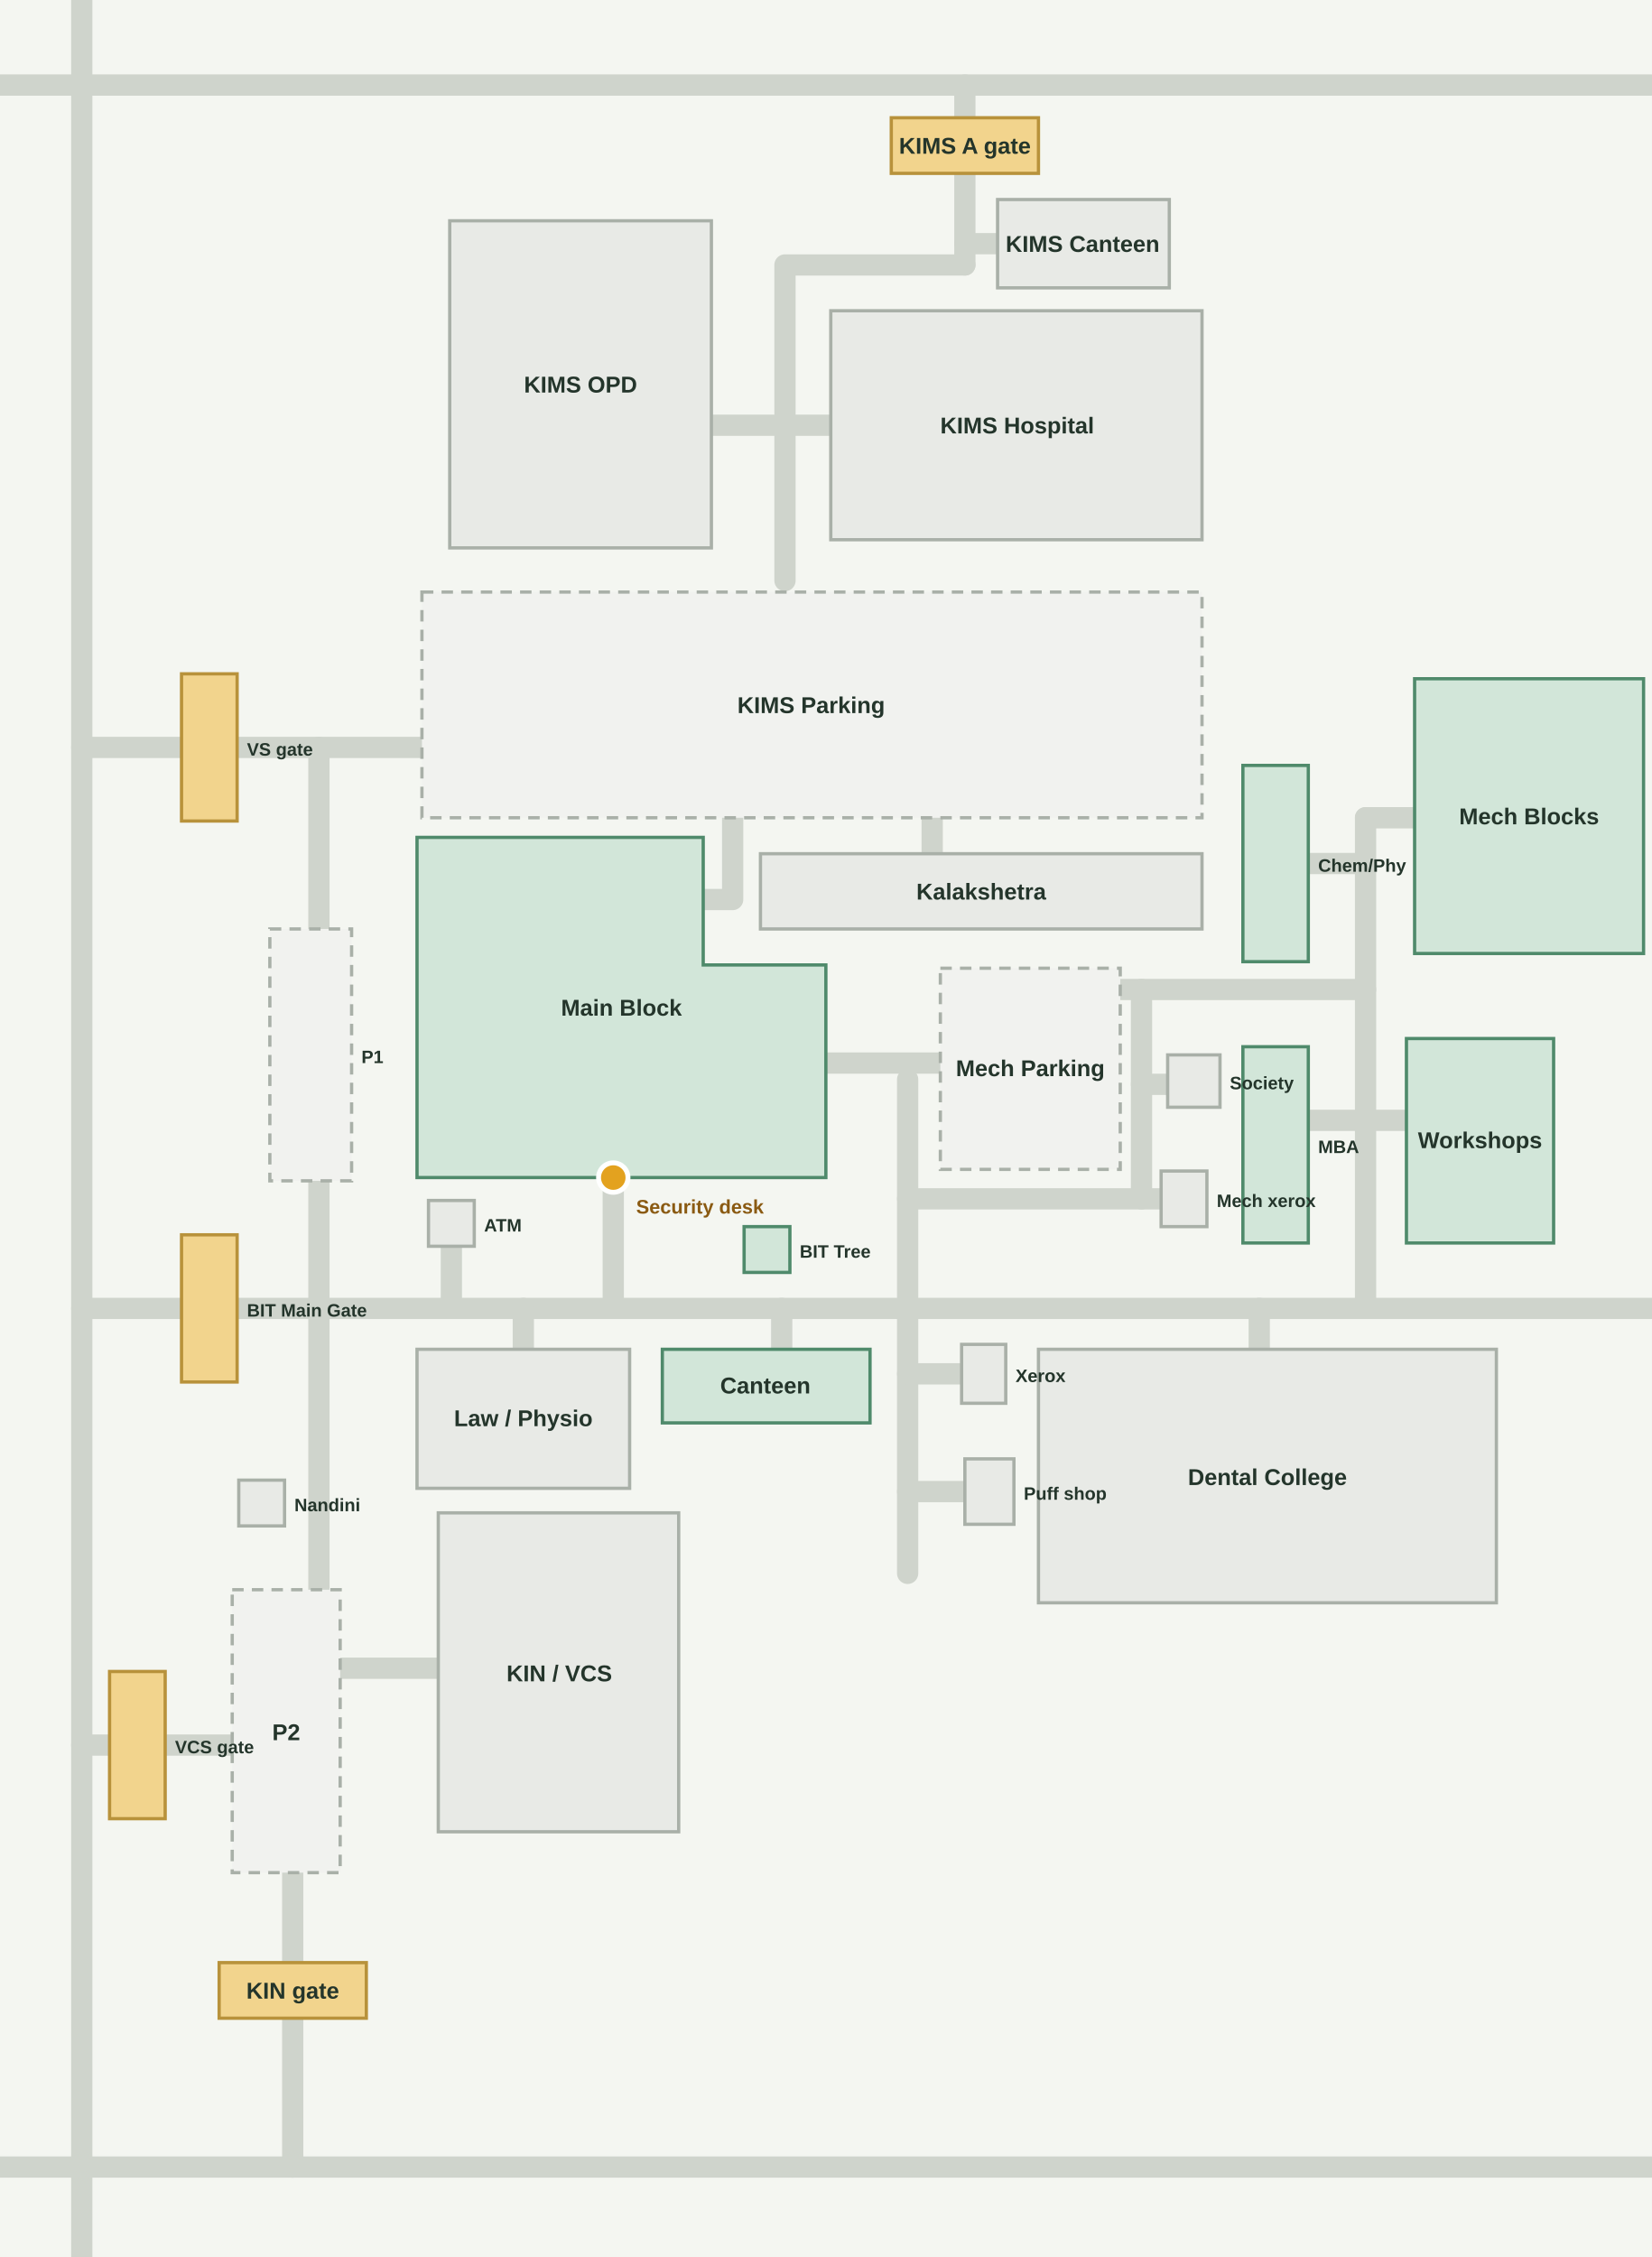
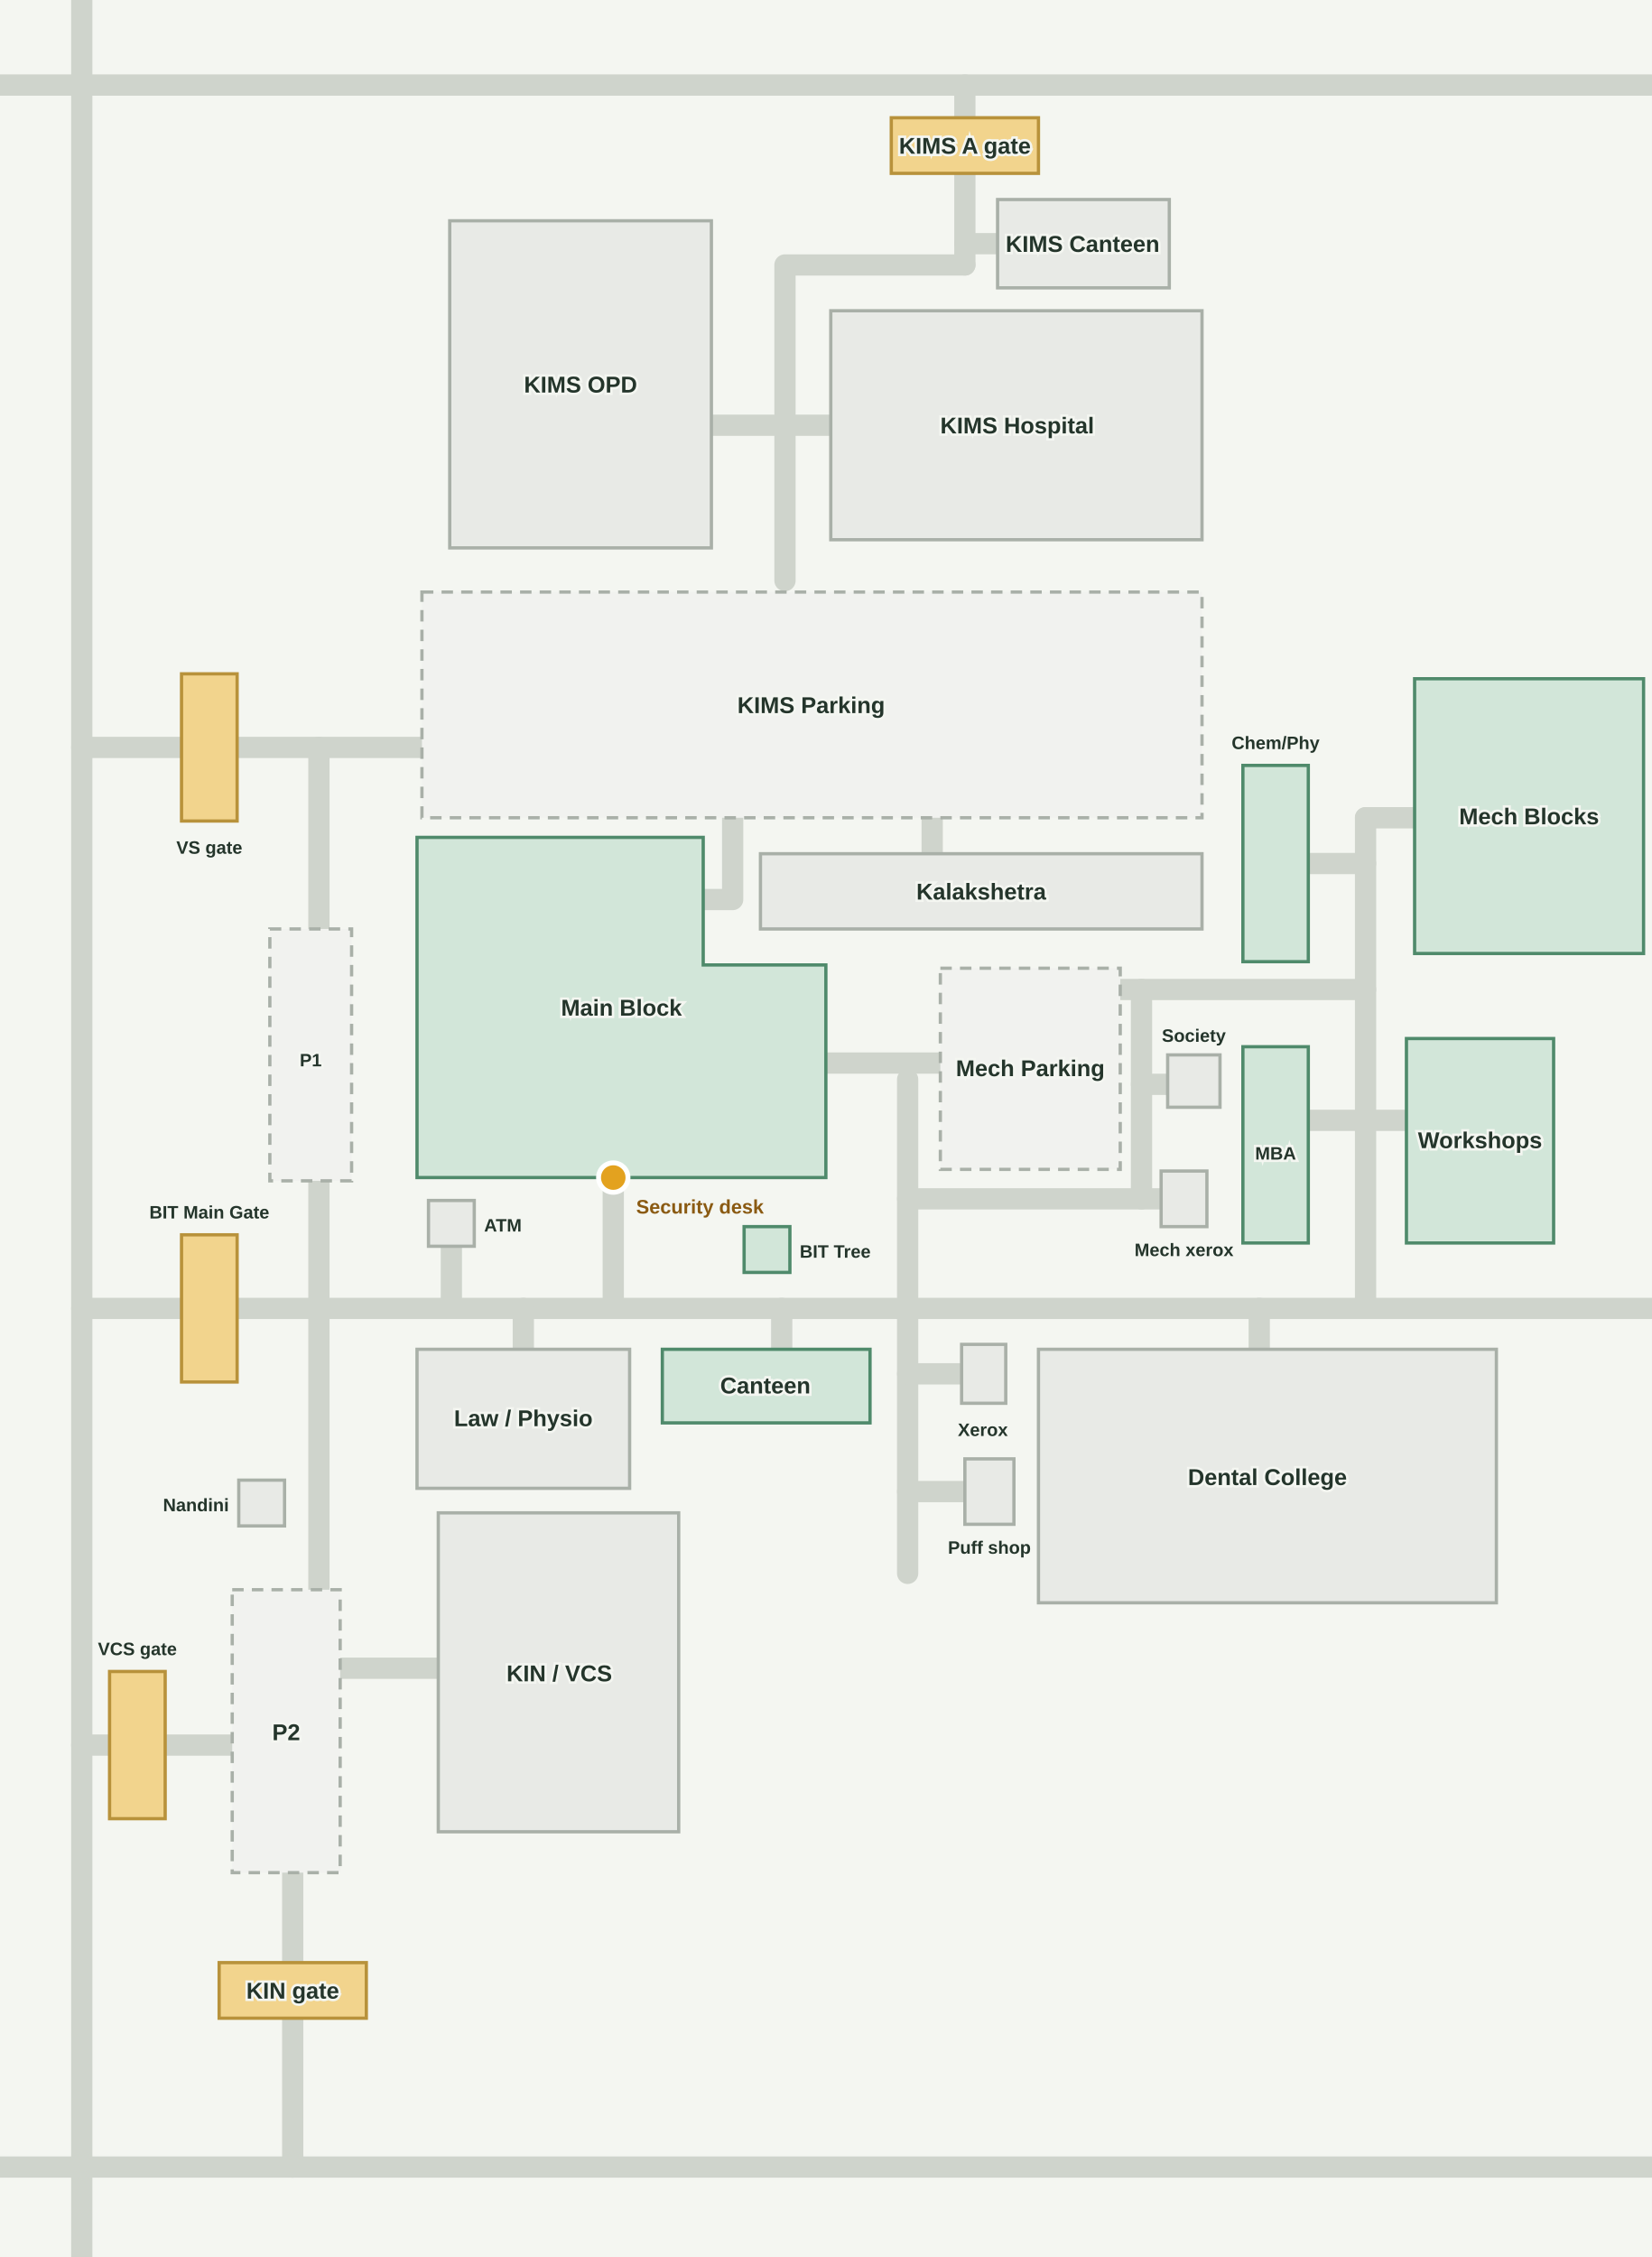
<svg xmlns="http://www.w3.org/2000/svg" viewBox="0 0 1010 1380" width="505" height="690" font-family="Arial, Helvetica, sans-serif">
  <rect width="1010" height="1380" fill="#f4f6f1" />
  <path d="M0,52 L1010,52" fill="none" stroke="#cfd4cc" stroke-width="13" stroke-linecap="round" stroke-linejoin="round" />
  <path d="M50,0 L50,1380" fill="none" stroke="#cfd4cc" stroke-width="13" stroke-linecap="round" stroke-linejoin="round" />
  <path d="M50,800 L1010,800" fill="none" stroke="#cfd4cc" stroke-width="13" stroke-linecap="round" stroke-linejoin="round" />
  <path d="M0,1325 L1010,1325" fill="none" stroke="#cfd4cc" stroke-width="13" stroke-linecap="round" stroke-linejoin="round" />
  <path d="M195,457 L195,972" fill="none" stroke="#cfd4cc" stroke-width="13" stroke-linecap="round" stroke-linejoin="round" />
  <path d="M555,660 L555,962" fill="none" stroke="#cfd4cc" stroke-width="13" stroke-linecap="round" stroke-linejoin="round" />
  <path d="M375,720 L375,800" fill="none" stroke="#cfd4cc" stroke-width="13" stroke-linecap="round" stroke-linejoin="round" />
  <path d="M835,500 L835,800" fill="none" stroke="#cfd4cc" stroke-width="13" stroke-linecap="round" stroke-linejoin="round" />
  <path d="M480,355 L480,162 L590,162" fill="none" stroke="#cfd4cc" stroke-width="13" stroke-linecap="round" stroke-linejoin="round" />
  <path d="M50,457 L258,457" fill="none" stroke="#cfd4cc" stroke-width="13" stroke-linecap="round" stroke-linejoin="round" />
  <path d="M505,650 L575,650" fill="none" stroke="#cfd4cc" stroke-width="13" stroke-linecap="round" stroke-linejoin="round" />
  <path d="M685,605 L835,605" fill="none" stroke="#cfd4cc" stroke-width="13" stroke-linecap="round" stroke-linejoin="round" />
  <path d="M698,605 L698,733 L710,733" fill="none" stroke="#cfd4cc" stroke-width="13" stroke-linecap="round" stroke-linejoin="round" />
  <path d="M555,733 L698,733" fill="none" stroke="#cfd4cc" stroke-width="13" stroke-linecap="round" stroke-linejoin="round" />
  <path d="M430,550 L448,550 L448,500" fill="none" stroke="#cfd4cc" stroke-width="13" stroke-linecap="round" stroke-linejoin="round" />
  <path d="M590,52 L590,72" fill="none" stroke="#cfd4cc" stroke-width="13" stroke-linecap="round" stroke-linejoin="round" />
  <path d="M590,106 L590,162" fill="none" stroke="#cfd4cc" stroke-width="13" stroke-linecap="round" stroke-linejoin="round" />
  <path d="M590,149 L610,149" fill="none" stroke="#cfd4cc" stroke-width="13" stroke-linecap="round" stroke-linejoin="round" />
  <path d="M435,260 L508,260" fill="none" stroke="#cfd4cc" stroke-width="13" stroke-linecap="round" stroke-linejoin="round" />
  <path d="M570,500 L570,522" fill="none" stroke="#cfd4cc" stroke-width="13" stroke-linecap="round" stroke-linejoin="round" />
  <path d="M698,663 L714,663" fill="none" stroke="#cfd4cc" stroke-width="13" stroke-linecap="round" stroke-linejoin="round" />
  <path d="M800,528 L835,528" fill="none" stroke="#cfd4cc" stroke-width="13" stroke-linecap="round" stroke-linejoin="round" />
  <path d="M800,685 L860,685" fill="none" stroke="#cfd4cc" stroke-width="13" stroke-linecap="round" stroke-linejoin="round" />
  <path d="M835,500 L865,500" fill="none" stroke="#cfd4cc" stroke-width="13" stroke-linecap="round" stroke-linejoin="round" />
  <path d="M478,800 L478,825" fill="none" stroke="#cfd4cc" stroke-width="13" stroke-linecap="round" stroke-linejoin="round" />
  <path d="M770,800 L770,825" fill="none" stroke="#cfd4cc" stroke-width="13" stroke-linecap="round" stroke-linejoin="round" />
  <path d="M320,800 L320,825" fill="none" stroke="#cfd4cc" stroke-width="13" stroke-linecap="round" stroke-linejoin="round" />
  <path d="M195,1020 L268,1020" fill="none" stroke="#cfd4cc" stroke-width="13" stroke-linecap="round" stroke-linejoin="round" />
  <path d="M50,1067 L142,1067" fill="none" stroke="#cfd4cc" stroke-width="13" stroke-linecap="round" stroke-linejoin="round" />
  <path d="M179,1145 L179,1200" fill="none" stroke="#cfd4cc" stroke-width="13" stroke-linecap="round" stroke-linejoin="round" />
  <path d="M179,1325 L179,1234" fill="none" stroke="#cfd4cc" stroke-width="13" stroke-linecap="round" stroke-linejoin="round" />
  <path d="M555,840 L588,840" fill="none" stroke="#cfd4cc" stroke-width="13" stroke-linecap="round" stroke-linejoin="round" />
  <path d="M555,912 L590,912" fill="none" stroke="#cfd4cc" stroke-width="13" stroke-linecap="round" stroke-linejoin="round" />
  <path d="M276,762 L276,800" fill="none" stroke="#cfd4cc" stroke-width="13" stroke-linecap="round" stroke-linejoin="round" />
  <polygon points="545,72 635,72 635,106 545,106" fill="#f2d48d" stroke="#b8923b" stroke-width="2" />
  <polygon points="275,135 435,135 435,335 275,335" fill="#e8eae6" stroke="#a9b0a8" stroke-width="2" />
  <polygon points="508,190 735,190 735,330 508,330" fill="#e8eae6" stroke="#a9b0a8" stroke-width="2" />
  <polygon points="258,362 735,362 735,500 258,500" fill="#f1f2ef" stroke="#a9b0a8" stroke-width="2" stroke-dasharray="7 5" />
  <polygon points="465,522 735,522 735,568 465,568" fill="#e8eae6" stroke="#a9b0a8" stroke-width="2" />
  <polygon points="111,412 145,412 145,502 111,502" fill="#f2d48d" stroke="#b8923b" stroke-width="2" />
  <polygon points="255,512 430,512 430,590 505,590 505,720 255,720" fill="#d2e6d9" stroke="#4f8a6b" stroke-width="2" />
  <polygon points="165,568 215,568 215,722 165,722" fill="#f1f2ef" stroke="#a9b0a8" stroke-width="2" stroke-dasharray="7 5" />
  <polygon points="575,592 685,592 685,715 575,715" fill="#f1f2ef" stroke="#a9b0a8" stroke-width="2" stroke-dasharray="7 5" />
  <polygon points="760,468 800,468 800,588 760,588" fill="#d2e6d9" stroke="#4f8a6b" stroke-width="2" />
  <polygon points="865,415 1005,415 1005,583 865,583" fill="#d2e6d9" stroke="#4f8a6b" stroke-width="2" />
  <polygon points="714,645 746,645 746,677 714,677" fill="#e8eae6" stroke="#a9b0a8" stroke-width="2" />
  <polygon points="710,716 738,716 738,750 710,750" fill="#e8eae6" stroke="#a9b0a8" stroke-width="2" />
  <polygon points="111,755 145,755 145,845 111,845" fill="#f2d48d" stroke="#b8923b" stroke-width="2" />
  <polygon points="255,825 385,825 385,910 255,910" fill="#e8eae6" stroke="#a9b0a8" stroke-width="2" />
  <polygon points="405,825 532,825 532,870 405,870" fill="#d2e6d9" stroke="#4f8a6b" stroke-width="2" />
  <polygon points="588,822 615,822 615,858 588,858" fill="#e8eae6" stroke="#a9b0a8" stroke-width="2" />
  <polygon points="590,892 620,892 620,932 590,932" fill="#e8eae6" stroke="#a9b0a8" stroke-width="2" />
  <polygon points="635,825 915,825 915,980 635,980" fill="#e8eae6" stroke="#a9b0a8" stroke-width="2" />
  <polygon points="146,905 174,905 174,933 146,933" fill="#e8eae6" stroke="#a9b0a8" stroke-width="2" />
  <polygon points="142,972 208,972 208,1145 142,1145" fill="#f1f2ef" stroke="#a9b0a8" stroke-width="2" stroke-dasharray="7 5" />
  <polygon points="268,925 415,925 415,1120 268,1120" fill="#e8eae6" stroke="#a9b0a8" stroke-width="2" />
  <polygon points="67,1022 101,1022 101,1112 67,1112" fill="#f2d48d" stroke="#b8923b" stroke-width="2" />
  <polygon points="134,1200 224,1200 224,1234 134,1234" fill="#f2d48d" stroke="#b8923b" stroke-width="2" />
  <polygon points="760,640 800,640 800,760 760,760" fill="#d2e6d9" stroke="#4f8a6b" stroke-width="2" />
  <polygon points="860,635 950,635 950,760 860,760" fill="#d2e6d9" stroke="#4f8a6b" stroke-width="2" />
  <polygon points="455,750 483,750 483,778 455,778" fill="#d2e6d9" stroke="#4f8a6b" stroke-width="2" />
  <polygon points="262,734 290,734 290,762 262,762" fill="#e8eae6" stroke="#a9b0a8" stroke-width="2" />
  <polygon points="610,122 715,122 715,176 610,176" fill="#e8eae6" stroke="#a9b0a8" stroke-width="2" />
-   <text x="590" y="94" font-size="14" font-weight="700" fill="#24352b" text-anchor="middle">KIMS A gate</text>
-   <text x="355" y="240" font-size="14" font-weight="700" fill="#24352b" text-anchor="middle">KIMS OPD</text>
-   <text x="622" y="265" font-size="14" font-weight="700" fill="#24352b" text-anchor="middle">KIMS Hospital</text>
-   <text x="496" y="436" font-size="14" font-weight="700" fill="#24352b" text-anchor="middle">KIMS Parking</text>
-   <text x="600" y="550" font-size="14" font-weight="700" fill="#24352b" text-anchor="middle">Kalakshetra</text>
-   <text x="151" y="462" font-size="11" font-weight="700" fill="#24352b" text-anchor="start">VS gate</text>
-   <text x="380" y="621" font-size="14" font-weight="700" fill="#24352b" text-anchor="middle">Main Block</text>
-   <text x="221" y="650" font-size="11" font-weight="700" fill="#24352b" text-anchor="start">P1</text>
-   <text x="630" y="658" font-size="14" font-weight="700" fill="#24352b" text-anchor="middle">Mech Parking</text>
-   <text x="806" y="533" font-size="11" font-weight="700" fill="#24352b" text-anchor="start">Chem/Phy</text>
-   <text x="935" y="504" font-size="14" font-weight="700" fill="#24352b" text-anchor="middle">Mech Blocks</text>
-   <text x="752" y="666" font-size="11" font-weight="700" fill="#24352b" text-anchor="start">Society</text>
-   <text x="744" y="738" font-size="11" font-weight="700" fill="#24352b" text-anchor="start">Mech xerox</text>
-   <text x="151" y="805" font-size="11" font-weight="700" fill="#24352b" text-anchor="start">BIT Main Gate</text>
-   <text x="320" y="872" font-size="14" font-weight="700" fill="#24352b" text-anchor="middle">Law / Physio</text>
-   <text x="468" y="852" font-size="14" font-weight="700" fill="#24352b" text-anchor="middle">Canteen</text>
-   <text x="621" y="845" font-size="11" font-weight="700" fill="#24352b" text-anchor="start">Xerox</text>
-   <text x="626" y="917" font-size="11" font-weight="700" fill="#24352b" text-anchor="start">Puff shop</text>
-   <text x="775" y="908" font-size="14" font-weight="700" fill="#24352b" text-anchor="middle">Dental College</text>
-   <text x="180" y="924" font-size="11" font-weight="700" fill="#24352b" text-anchor="start">Nandini</text>
-   <text x="175" y="1064" font-size="14" font-weight="700" fill="#24352b" text-anchor="middle">P2</text>
-   <text x="342" y="1028" font-size="14" font-weight="700" fill="#24352b" text-anchor="middle">KIN / VCS</text>
-   <text x="107" y="1072" font-size="11" font-weight="700" fill="#24352b" text-anchor="start">VCS gate</text>
-   <text x="179" y="1222" font-size="14" font-weight="700" fill="#24352b" text-anchor="middle">KIN gate</text>
-   <text x="806" y="705" font-size="11" font-weight="700" fill="#24352b" text-anchor="start">MBA</text>
-   <text x="905" y="702" font-size="14" font-weight="700" fill="#24352b" text-anchor="middle">Workshops</text>
-   <text x="489" y="769" font-size="11" font-weight="700" fill="#24352b" text-anchor="start">BIT Tree</text>
-   <text x="296" y="753" font-size="11" font-weight="700" fill="#24352b" text-anchor="start">ATM</text>
-   <text x="662" y="154" font-size="14" font-weight="700" fill="#24352b" text-anchor="middle">KIMS Canteen</text>
+   <text x="590" y="94" font-size="14" font-weight="700" fill="#24352b" stroke="#f4f6f1" stroke-width="3" paint-order="stroke" text-anchor="middle">KIMS A gate</text>
+   <text x="355" y="240" font-size="14" font-weight="700" fill="#24352b" stroke="#f4f6f1" stroke-width="3" paint-order="stroke" text-anchor="middle">KIMS OPD</text>
+   <text x="622" y="265" font-size="14" font-weight="700" fill="#24352b" stroke="#f4f6f1" stroke-width="3" paint-order="stroke" text-anchor="middle">KIMS Hospital</text>
+   <text x="496" y="436" font-size="14" font-weight="700" fill="#24352b" stroke="#f4f6f1" stroke-width="3" paint-order="stroke" text-anchor="middle">KIMS Parking</text>
+   <text x="600" y="550" font-size="14" font-weight="700" fill="#24352b" stroke="#f4f6f1" stroke-width="3" paint-order="stroke" text-anchor="middle">Kalakshetra</text>
+   <text x="128" y="522" font-size="11" font-weight="700" fill="#24352b" stroke="#f4f6f1" stroke-width="3" paint-order="stroke" text-anchor="middle">VS gate</text>
+   <text x="380" y="621" font-size="14" font-weight="700" fill="#24352b" stroke="#f4f6f1" stroke-width="3" paint-order="stroke" text-anchor="middle">Main Block</text>
+   <text x="190" y="652" font-size="11" font-weight="700" fill="#24352b" stroke="#f4f6f1" stroke-width="3" paint-order="stroke" text-anchor="middle">P1</text>
+   <text x="630" y="658" font-size="14" font-weight="700" fill="#24352b" stroke="#f4f6f1" stroke-width="3" paint-order="stroke" text-anchor="middle">Mech Parking</text>
+   <text x="780" y="458" font-size="11" font-weight="700" fill="#24352b" stroke="#f4f6f1" stroke-width="3" paint-order="stroke" text-anchor="middle">Chem/Phy</text>
+   <text x="935" y="504" font-size="14" font-weight="700" fill="#24352b" stroke="#f4f6f1" stroke-width="3" paint-order="stroke" text-anchor="middle">Mech Blocks</text>
+   <text x="730" y="637" font-size="11" font-weight="700" fill="#24352b" stroke="#f4f6f1" stroke-width="3" paint-order="stroke" text-anchor="middle">Society</text>
+   <text x="724" y="768" font-size="11" font-weight="700" fill="#24352b" stroke="#f4f6f1" stroke-width="3" paint-order="stroke" text-anchor="middle">Mech xerox</text>
+   <text x="128" y="745" font-size="11" font-weight="700" fill="#24352b" stroke="#f4f6f1" stroke-width="3" paint-order="stroke" text-anchor="middle">BIT Main Gate</text>
+   <text x="320" y="872" font-size="14" font-weight="700" fill="#24352b" stroke="#f4f6f1" stroke-width="3" paint-order="stroke" text-anchor="middle">Law / Physio</text>
+   <text x="468" y="852" font-size="14" font-weight="700" fill="#24352b" stroke="#f4f6f1" stroke-width="3" paint-order="stroke" text-anchor="middle">Canteen</text>
+   <text x="601" y="878" font-size="11" font-weight="700" fill="#24352b" stroke="#f4f6f1" stroke-width="3" paint-order="stroke" text-anchor="middle">Xerox</text>
+   <text x="605" y="950" font-size="11" font-weight="700" fill="#24352b" stroke="#f4f6f1" stroke-width="3" paint-order="stroke" text-anchor="middle">Puff shop</text>
+   <text x="775" y="908" font-size="14" font-weight="700" fill="#24352b" stroke="#f4f6f1" stroke-width="3" paint-order="stroke" text-anchor="middle">Dental College</text>
+   <text x="140" y="924" font-size="11" font-weight="700" fill="#24352b" stroke="#f4f6f1" stroke-width="3" paint-order="stroke" text-anchor="end">Nandini</text>
+   <text x="175" y="1064" font-size="14" font-weight="700" fill="#24352b" stroke="#f4f6f1" stroke-width="3" paint-order="stroke" text-anchor="middle">P2</text>
+   <text x="342" y="1028" font-size="14" font-weight="700" fill="#24352b" stroke="#f4f6f1" stroke-width="3" paint-order="stroke" text-anchor="middle">KIN / VCS</text>
+   <text x="84" y="1012" font-size="11" font-weight="700" fill="#24352b" stroke="#f4f6f1" stroke-width="3" paint-order="stroke" text-anchor="middle">VCS gate</text>
+   <text x="179" y="1222" font-size="14" font-weight="700" fill="#24352b" stroke="#f4f6f1" stroke-width="3" paint-order="stroke" text-anchor="middle">KIN gate</text>
+   <text x="780" y="709" font-size="11" font-weight="700" fill="#24352b" stroke="#f4f6f1" stroke-width="3" paint-order="stroke" text-anchor="middle">MBA</text>
+   <text x="905" y="702" font-size="14" font-weight="700" fill="#24352b" stroke="#f4f6f1" stroke-width="3" paint-order="stroke" text-anchor="middle">Workshops</text>
+   <text x="489" y="769" font-size="11" font-weight="700" fill="#24352b" stroke="#f4f6f1" stroke-width="3" paint-order="stroke" text-anchor="start">BIT Tree</text>
+   <text x="296" y="753" font-size="11" font-weight="700" fill="#24352b" stroke="#f4f6f1" stroke-width="3" paint-order="stroke" text-anchor="start">ATM</text>
+   <text x="662" y="154" font-size="14" font-weight="700" fill="#24352b" stroke="#f4f6f1" stroke-width="3" paint-order="stroke" text-anchor="middle">KIMS Canteen</text>
  <circle cx="375" cy="720" r="9" fill="#e3a21f" stroke="#fff" stroke-width="3" />
  <text x="389" y="742" font-size="12" font-weight="700" fill="#8a5a12">Security desk</text>
</svg>
